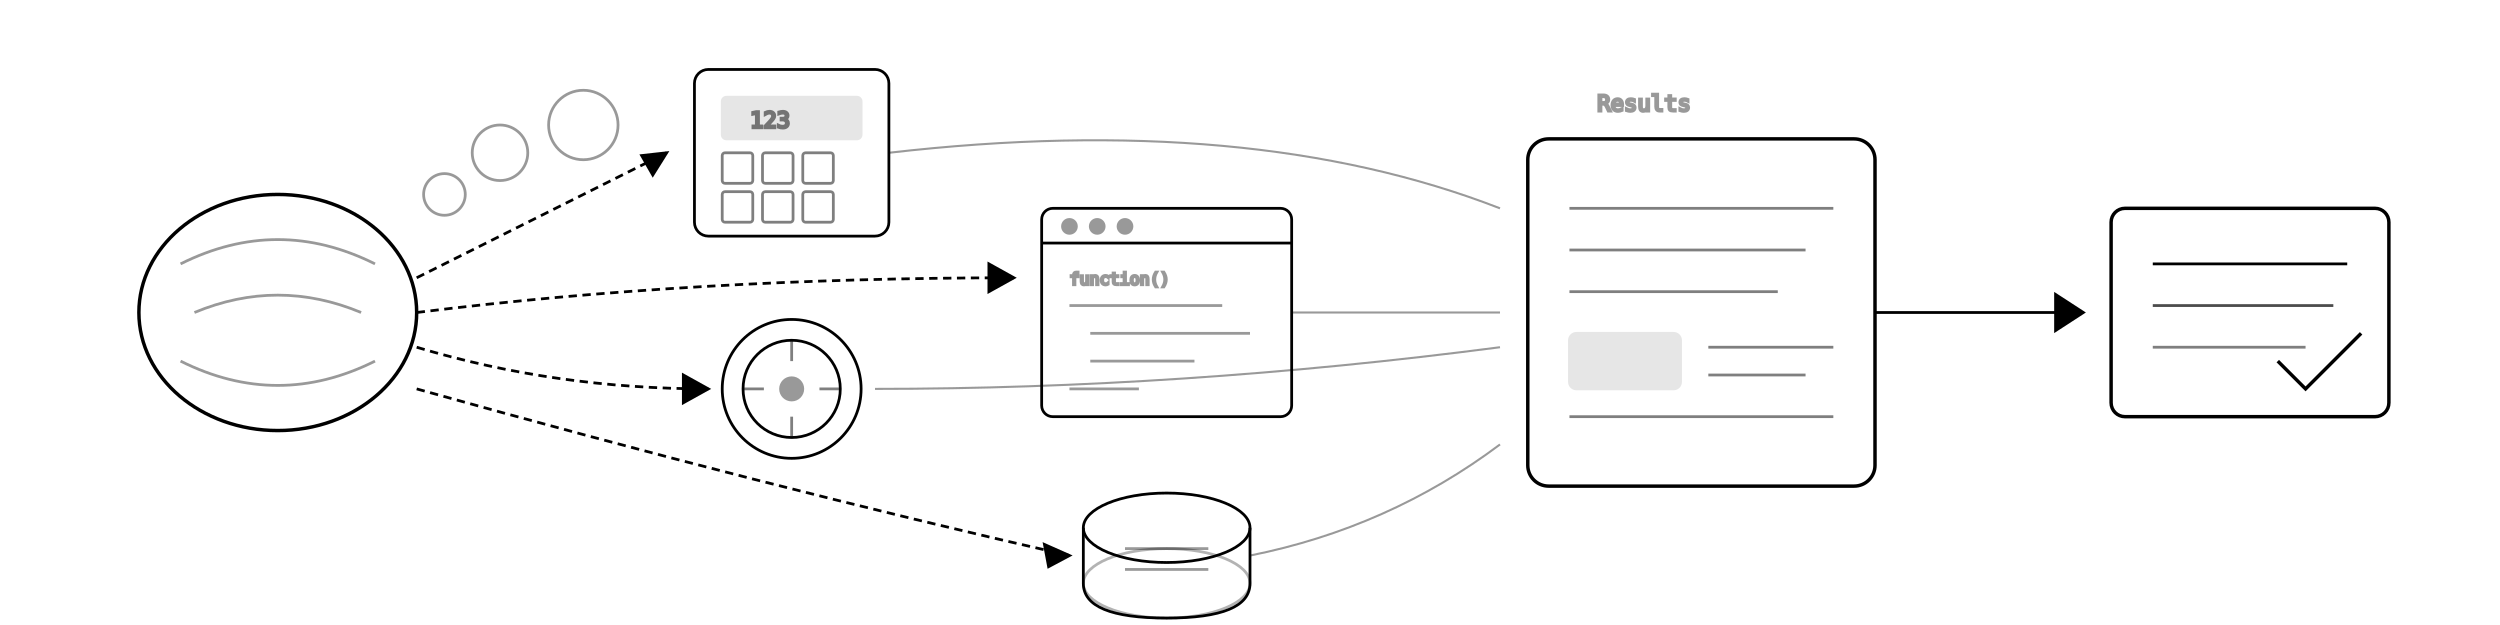
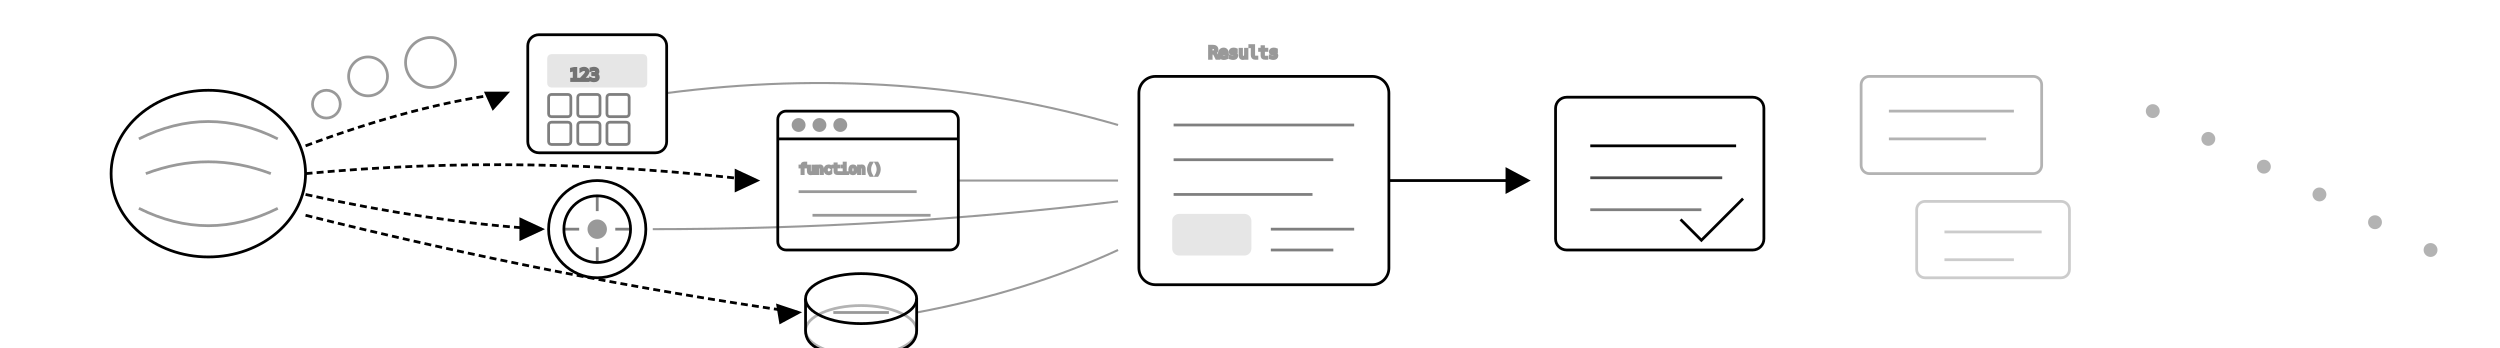
- <svg xmlns="http://www.w3.org/2000/svg" viewBox="0 0 1800 450" fill="none" stroke="currentColor" stroke-width="2">
-   <ellipse cx="200" cy="225" rx="100" ry="85" stroke-width="2.5" />
-   <path d="M130 190 Q200 155 270 190" opacity="0.4" />
-   <path d="M140 225 Q200 200 260 225" opacity="0.4" />
-   <path d="M130 260 Q200 295 270 260" opacity="0.4" />
-   <circle cx="320" cy="140" r="15" opacity="0.4" />
-   <circle cx="360" cy="110" r="20" opacity="0.4" />
-   <circle cx="420" cy="90" r="25" opacity="0.4" />
-   <rect x="500" y="50" width="140" height="120" rx="10" />
-   <rect x="520" y="70" width="100" height="30" rx="3" fill="currentColor" opacity="0.1" />
-   <text x="540" y="92" font-family="monospace" font-size="16" fill="currentColor" opacity="0.5">123</text>
-   <rect x="520" y="110" width="22" height="22" rx="2" opacity="0.5" />
-   <rect x="549" y="110" width="22" height="22" rx="2" opacity="0.5" />
-   <rect x="578" y="110" width="22" height="22" rx="2" opacity="0.5" />
-   <rect x="520" y="138" width="22" height="22" rx="2" opacity="0.5" />
-   <rect x="549" y="138" width="22" height="22" rx="2" opacity="0.5" />
-   <rect x="578" y="138" width="22" height="22" rx="2" opacity="0.5" />
-   <circle cx="570" cy="280" r="50" />
-   <circle cx="570" cy="280" r="35" />
-   <line x1="570" y1="245" x2="570" y2="260" opacity="0.5" />
-   <line x1="570" y1="300" x2="570" y2="315" opacity="0.5" />
-   <line x1="535" y1="280" x2="550" y2="280" opacity="0.5" />
-   <line x1="590" y1="280" x2="605" y2="280" opacity="0.5" />
-   <circle cx="570" cy="280" r="8" fill="currentColor" opacity="0.4" />
-   <rect x="750" y="150" width="180" height="150" rx="8" />
-   <line x1="750" y1="175" x2="930" y2="175" />
-   <circle cx="770" cy="163" r="5" fill="currentColor" opacity="0.4" />
-   <circle cx="790" cy="163" r="5" fill="currentColor" opacity="0.4" />
-   <circle cx="810" cy="163" r="5" fill="currentColor" opacity="0.4" />
-   <text x="770" y="205" font-family="monospace" font-size="12" fill="currentColor" opacity="0.4">function()</text>
-   <line x1="770" y1="220" x2="880" y2="220" opacity="0.4" />
-   <line x1="785" y1="240" x2="900" y2="240" opacity="0.4" />
-   <line x1="785" y1="260" x2="860" y2="260" opacity="0.4" />
-   <line x1="770" y1="280" x2="820" y2="280" opacity="0.4" />
-   <ellipse cx="840" cy="380" rx="60" ry="25" />
-   <path d="M780 380 L780 420 Q780 445 840 445 Q900 445 900 420 L900 380" />
-   <ellipse cx="840" cy="420" rx="60" ry="25" opacity="0.3" />
-   <line x1="810" y1="395" x2="870" y2="395" opacity="0.4" />
-   <line x1="810" y1="410" x2="870" y2="410" opacity="0.4" />
-   <path d="M300 200 Q400 150 480 110" stroke-dasharray="6,4" />
-   <polygon points="480,110 462,112 470,126" fill="currentColor" />
-   <path d="M300 250 Q400 280 510 280" stroke-dasharray="6,4" />
-   <polygon points="510,280 492,270 492,290" fill="currentColor" />
-   <path d="M300 225 Q500 200 730 200" stroke-dasharray="6,4" />
-   <polygon points="730,200 712,190 712,210" fill="currentColor" />
-   <path d="M300 280 Q550 350 770 400" stroke-dasharray="6,4" />
-   <polygon points="770,400 752,392 755,408" fill="currentColor" />
-   <rect x="1100" y="100" width="250" height="250" rx="15" stroke-width="2.5" />
-   <text x="1150" y="80" font-family="monospace" font-size="16" fill="currentColor" opacity="0.4">Results</text>
-   <line x1="1130" y1="150" x2="1320" y2="150" opacity="0.5" />
-   <line x1="1130" y1="180" x2="1300" y2="180" opacity="0.5" />
-   <line x1="1130" y1="210" x2="1280" y2="210" opacity="0.5" />
-   <rect x="1130" y="240" width="80" height="40" rx="5" fill="currentColor" opacity="0.1" />
-   <line x1="1230" y1="250" x2="1320" y2="250" opacity="0.5" />
-   <line x1="1230" y1="270" x2="1300" y2="270" opacity="0.5" />
-   <line x1="1130" y1="300" x2="1320" y2="300" opacity="0.5" />
-   <path d="M640 110 Q900 80 1080 150" stroke-width="1.5" opacity="0.4" />
-   <path d="M630 280 Q850 280 1080 250" stroke-width="1.5" opacity="0.4" />
-   <path d="M930 225 L1080 225" stroke-width="1.5" opacity="0.4" />
-   <path d="M900 400 Q1000 380 1080 320" stroke-width="1.5" opacity="0.4" />
-   <path d="M1350 225 L1500 225" stroke-width="2" />
-   <polygon points="1500,225 1480,212 1480,238" fill="currentColor" />
-   <rect x="1520" y="150" width="200" height="150" rx="10" stroke-width="2.5" />
-   <line x1="1550" y1="190" x2="1690" y2="190" />
-   <line x1="1550" y1="220" x2="1680" y2="220" opacity="0.7" />
-   <line x1="1550" y1="250" x2="1660" y2="250" opacity="0.5" />
-   <path d="M1640 260 L1660 280 L1700 240" stroke-width="2.5" />
+ <svg xmlns="http://www.w3.org/2000/svg" viewBox="0 0 1800 250" fill="none" stroke="currentColor" stroke-width="2">
+   <ellipse cx="150" cy="125" rx="70" ry="60" stroke-width="2" />
+   <path d="M100 100 Q150 75 200 100" opacity="0.4" />
+   <path d="M105 125 Q150 108 195 125" opacity="0.4" />
+   <path d="M100 150 Q150 175 200 150" opacity="0.4" />
+   <circle cx="235" cy="75" r="10" opacity="0.4" />
+   <circle cx="265" cy="55" r="14" opacity="0.4" />
+   <circle cx="310" cy="45" r="18" opacity="0.4" />
+   <rect x="380" y="25" width="100" height="85" rx="8" />
+   <rect x="395" y="40" width="70" height="22" rx="2" fill="currentColor" opacity="0.1" />
+   <text x="410" y="58" font-family="monospace" font-size="12" fill="currentColor" opacity="0.5">123</text>
+   <rect x="395" y="68" width="16" height="16" rx="2" opacity="0.5" />
+   <rect x="416" y="68" width="16" height="16" rx="2" opacity="0.5" />
+   <rect x="437" y="68" width="16" height="16" rx="2" opacity="0.5" />
+   <rect x="395" y="88" width="16" height="16" rx="2" opacity="0.5" />
+   <rect x="416" y="88" width="16" height="16" rx="2" opacity="0.5" />
+   <rect x="437" y="88" width="16" height="16" rx="2" opacity="0.5" />
+   <circle cx="430" cy="165" r="35" />
+   <circle cx="430" cy="165" r="24" />
+   <line x1="430" y1="141" x2="430" y2="152" opacity="0.5" />
+   <line x1="430" y1="178" x2="430" y2="189" opacity="0.5" />
+   <line x1="406" y1="165" x2="417" y2="165" opacity="0.5" />
+   <line x1="443" y1="165" x2="454" y2="165" opacity="0.5" />
+   <circle cx="430" cy="165" r="6" fill="currentColor" opacity="0.4" />
+   <rect x="560" y="80" width="130" height="100" rx="6" />
+   <line x1="560" y1="100" x2="690" y2="100" />
+   <circle cx="575" cy="90" r="4" fill="currentColor" opacity="0.4" />
+   <circle cx="590" cy="90" r="4" fill="currentColor" opacity="0.4" />
+   <circle cx="605" cy="90" r="4" fill="currentColor" opacity="0.4" />
+   <text x="575" y="125" font-family="monospace" font-size="10" fill="currentColor" opacity="0.4">function()</text>
+   <line x1="575" y1="138" x2="660" y2="138" opacity="0.4" />
+   <line x1="585" y1="155" x2="670" y2="155" opacity="0.4" />
+   <ellipse cx="620" cy="215" rx="40" ry="18" />
+   <path d="M580 215 L580 238 Q580 256 620 256 Q660 256 660 238 L660 215" />
+   <ellipse cx="620" cy="238" rx="40" ry="18" opacity="0.3" />
+   <line x1="600" y1="225" x2="640" y2="225" opacity="0.4" />
+   <path d="M220 105 Q300 75 365 67" stroke-dasharray="5,3" />
+   <polygon points="365,67 350,67 355,78" fill="currentColor" />
+   <path d="M220 140 Q310 160 390 165" stroke-dasharray="5,3" />
+   <polygon points="390,165 375,158 375,172" fill="currentColor" />
+   <path d="M220 125 Q380 110 545 130" stroke-dasharray="5,3" />
+   <polygon points="545,130 530,123 530,137" fill="currentColor" />
+   <path d="M220 155 Q400 200 575 225" stroke-dasharray="5,3" />
+   <polygon points="575,225 560,220 562,232" fill="currentColor" />
+   <rect x="820" y="55" width="180" height="150" rx="12" stroke-width="2" />
+   <text x="870" y="42" font-family="monospace" font-size="12" fill="currentColor" opacity="0.4">Results</text>
+   <line x1="845" y1="90" x2="975" y2="90" opacity="0.5" />
+   <line x1="845" y1="115" x2="960" y2="115" opacity="0.5" />
+   <line x1="845" y1="140" x2="945" y2="140" opacity="0.5" />
+   <rect x="845" y="155" width="55" height="28" rx="4" fill="currentColor" opacity="0.1" />
+   <line x1="915" y1="165" x2="975" y2="165" opacity="0.5" />
+   <line x1="915" y1="180" x2="960" y2="180" opacity="0.5" />
+   <path d="M480 67 Q650 45 805 90" stroke-width="1.5" opacity="0.4" />
+   <path d="M470 165 Q640 165 805 145" stroke-width="1.5" opacity="0.4" />
+   <path d="M690 130 L805 130" stroke-width="1.5" opacity="0.4" />
+   <path d="M660 225 Q740 210 805 180" stroke-width="1.5" opacity="0.4" />
+   <path d="M1000 130 L1100 130" stroke-width="2" />
+   <polygon points="1100,130 1085,122 1085,138" fill="currentColor" />
+   <rect x="1120" y="70" width="150" height="110" rx="8" stroke-width="2" />
+   <line x1="1145" y1="105" x2="1250" y2="105" />
+   <line x1="1145" y1="128" x2="1240" y2="128" opacity="0.7" />
+   <line x1="1145" y1="151" x2="1225" y2="151" opacity="0.5" />
+   <path d="M1210 158 L1225 173 L1255 143" stroke-width="2" />
+   <rect x="1340" y="55" width="130" height="70" rx="6" opacity="0.3" />
+   <line x1="1360" y1="80" x2="1450" y2="80" opacity="0.3" />
+   <line x1="1360" y1="100" x2="1430" y2="100" opacity="0.3" />
+   <rect x="1380" y="145" width="110" height="55" rx="6" opacity="0.2" />
+   <line x1="1400" y1="167" x2="1470" y2="167" opacity="0.2" />
+   <line x1="1400" y1="187" x2="1450" y2="187" opacity="0.2" />
+   <circle cx="1550" cy="80" r="4" fill="currentColor" opacity="0.3" />
+   <circle cx="1590" cy="100" r="4" fill="currentColor" opacity="0.3" />
+   <circle cx="1630" cy="120" r="4" fill="currentColor" opacity="0.3" />
+   <circle cx="1670" cy="140" r="4" fill="currentColor" opacity="0.3" />
+   <circle cx="1710" cy="160" r="4" fill="currentColor" opacity="0.3" />
+   <circle cx="1750" cy="180" r="4" fill="currentColor" opacity="0.3" />
</svg>
